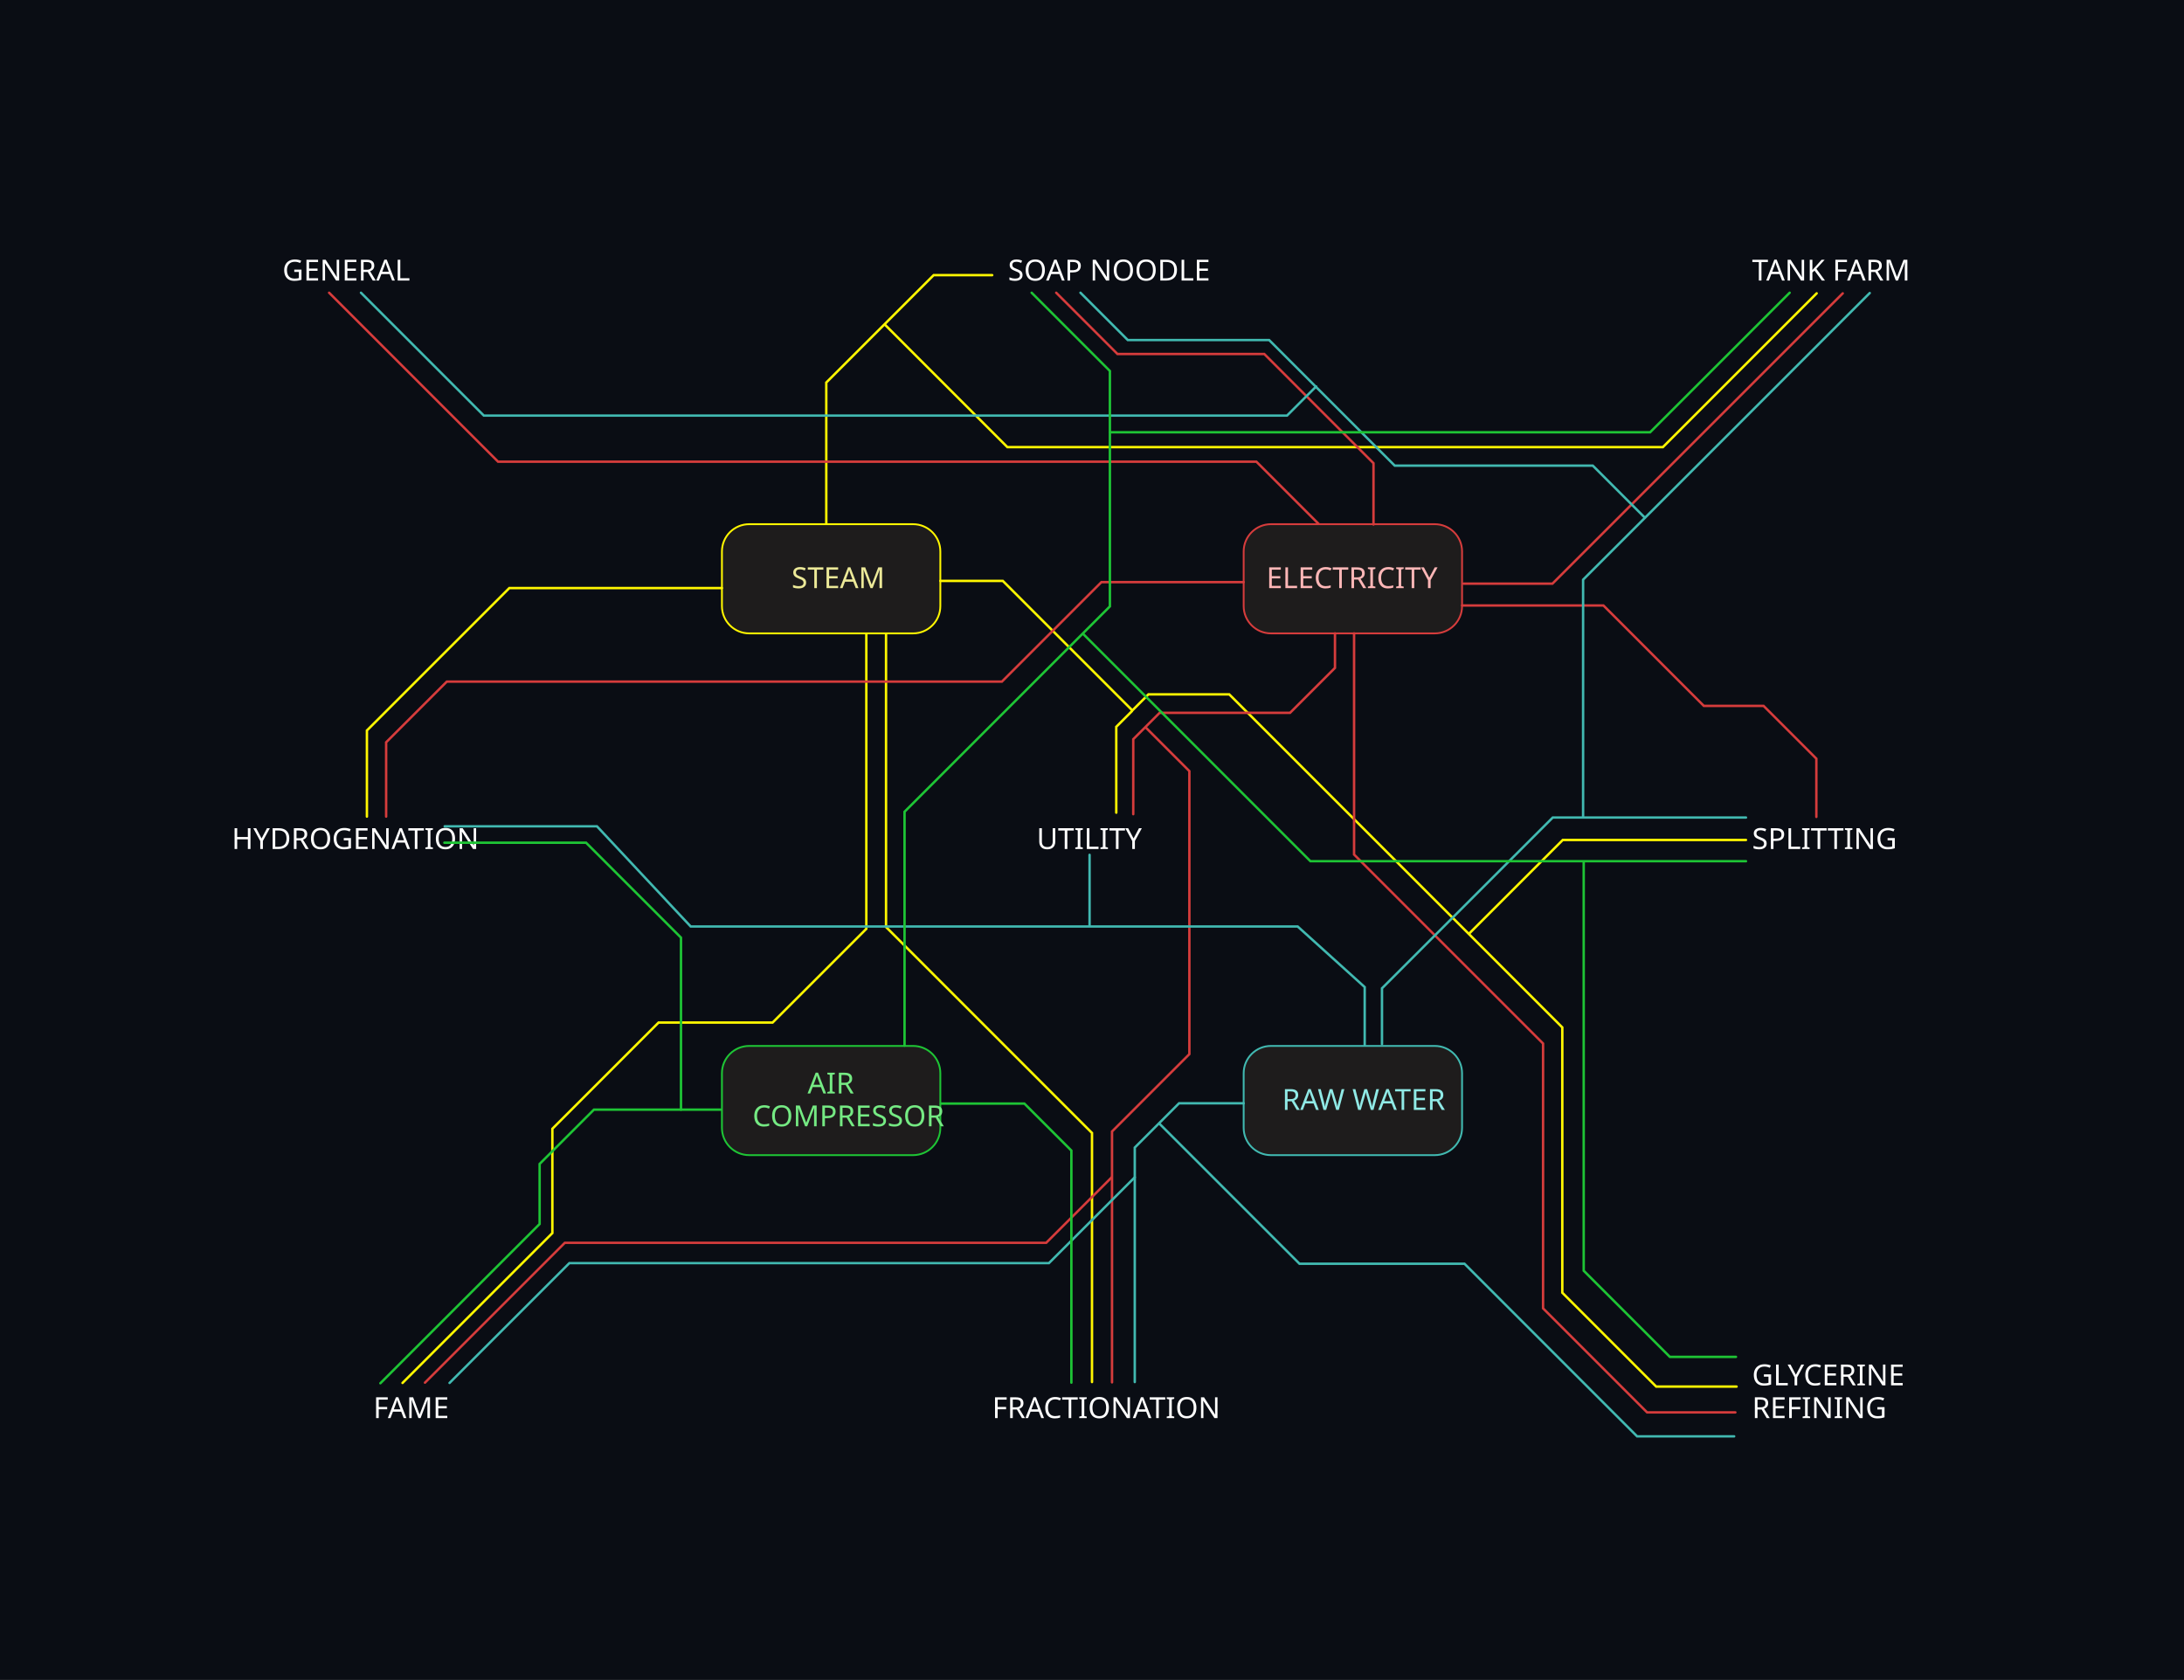
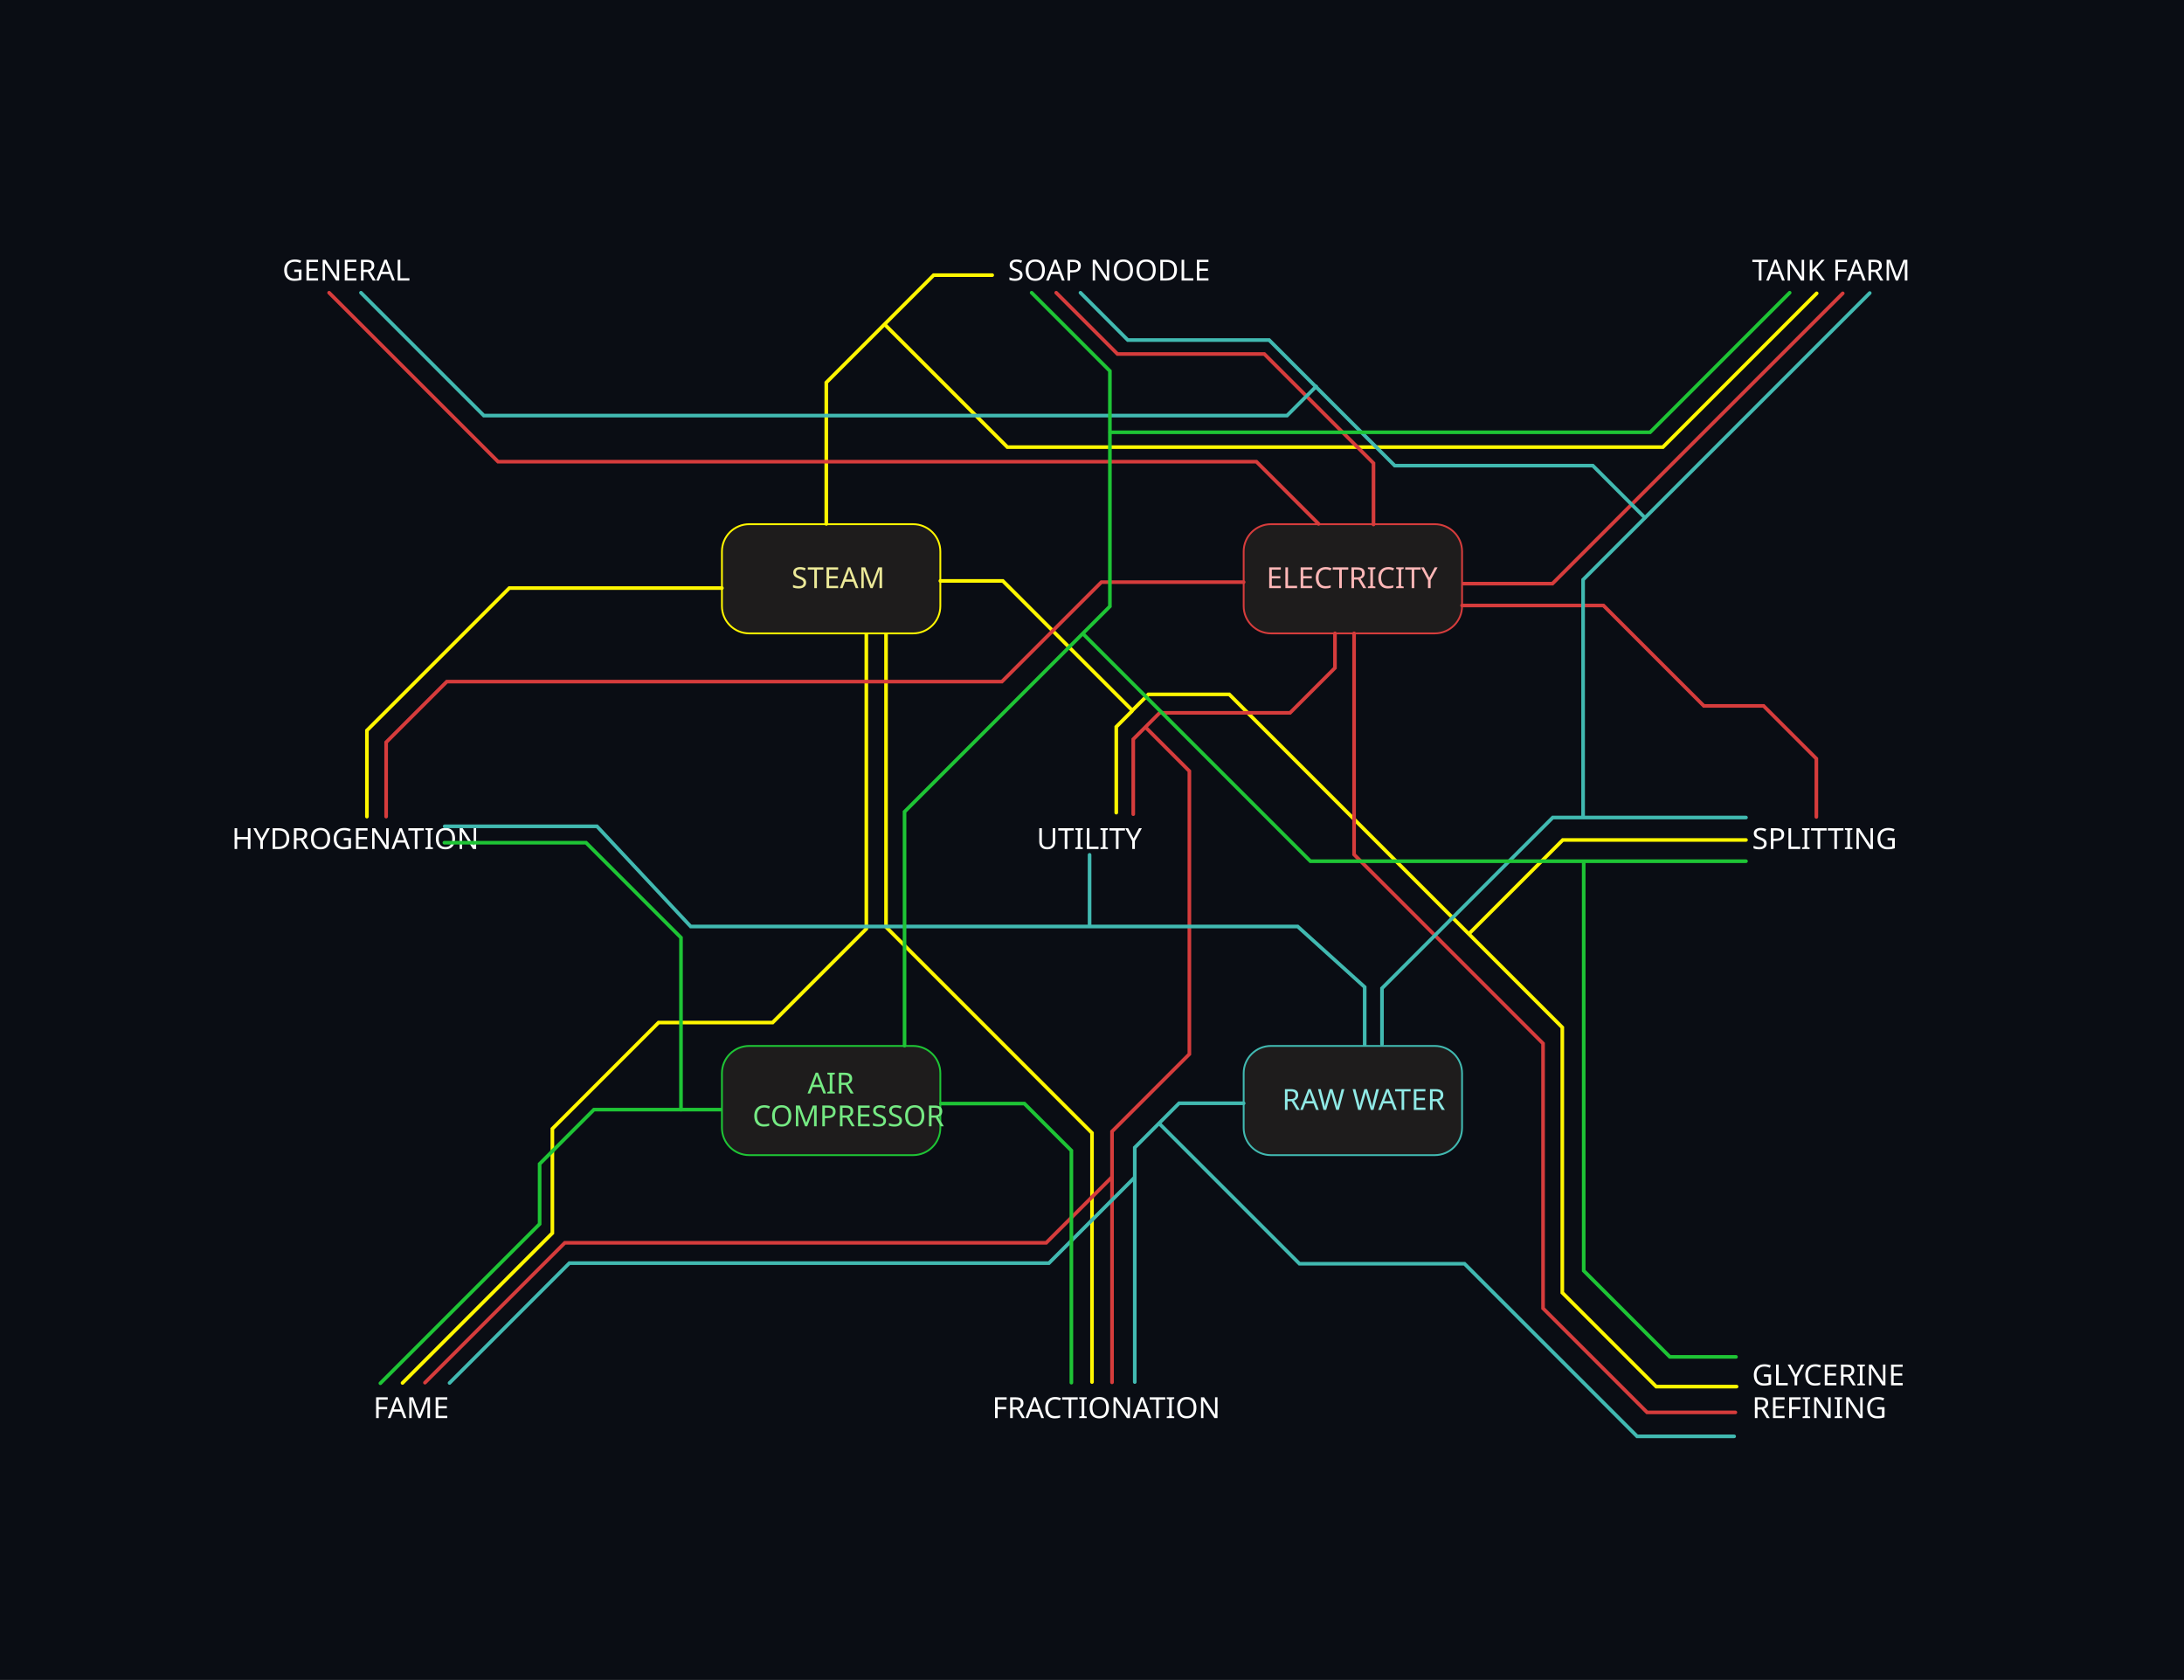
<svg xmlns="http://www.w3.org/2000/svg" width="3600" height="2769" viewBox="0 0 3600 2769" fill="none">
  <g id="distribution">
    <rect width="3600" height="2769" fill="#0A0D14" />
    <g id="PLANTS TEXT">
      <text id="UTILITY" fill="white" style="white-space: pre" xml:space="preserve" font-family="Share Tech Mono" font-size="48" letter-spacing="0em">
        <tspan x="1708.77" y="1399.43">UTILITY</tspan>
      </text>
      <text id="GENERAL" fill="white" style="white-space: pre" xml:space="preserve" font-family="Share Tech Mono" font-size="48" letter-spacing="0em">
        <tspan x="465.547" y="462.432">GENERAL</tspan>
      </text>
      <text id="TANK FARM" fill="white" style="white-space: pre" xml:space="preserve" font-family="Share Tech Mono" font-size="48" letter-spacing="0em">
        <tspan x="2888" y="462.432">TANK FARM</tspan>
      </text>
      <text id="FRACTIONATION" fill="white" style="white-space: pre" xml:space="preserve" font-family="Share Tech Mono" font-size="48" letter-spacing="0em">
        <tspan x="1635.51" y="2337.43">FRACTIONATION</tspan>
      </text>
      <text id="GLYCERINE REFINING" fill="white" style="white-space: pre" xml:space="preserve" font-family="Share Tech Mono" font-size="48" letter-spacing="0em">
        <tspan x="2888" y="2283.43">GLYCERINE </tspan>
        <tspan x="2888" y="2337.43">REFINING</tspan>
      </text>
      <text id="HYDROGENATION" fill="white" style="white-space: pre" xml:space="preserve" font-family="Share Tech Mono" font-size="48" letter-spacing="0em">
        <tspan x="382.016" y="1399.43">HYDROGENATION</tspan>
      </text>
      <text id="SOAP NOODLE" fill="white" style="white-space: pre" xml:space="preserve" font-family="Share Tech Mono" font-size="48" letter-spacing="0em">
        <tspan x="1661.43" y="462.432">SOAP NOODLE</tspan>
      </text>
      <text id="FAME" fill="white" style="white-space: pre" xml:space="preserve" font-family="Share Tech Mono" font-size="48" letter-spacing="0em">
        <tspan x="615.312" y="2337.43">FAME</tspan>
      </text>
      <text id="SPLITTING" fill="white" style="white-space: pre" xml:space="preserve" font-family="Share Tech Mono" font-size="48" letter-spacing="0em">
        <tspan x="2888" y="1399.43">SPLITTING</tspan>
      </text>
    </g>
    <g id="STEAM_LINES">
      <rect id="rect STEAM" x="1190" y="864" width="360" height="180" rx="45" fill="#1E1C1C" stroke="#FFF600" stroke-width="3" />
      <text id="STEAM" fill="#ECE998" style="white-space: pre" xml:space="preserve" font-family="Share Tech Mono" font-size="48" letter-spacing="0em">
        <tspan x="1304.7" y="969.432">STEAM</tspan>
      </text>
-       <path id="yellow SOAP" d="M1362 863.501L1362 630.51L1539.01 453.502L1635.5 453.502" stroke="#FFF600" stroke-width="4" stroke-linecap="round" />
-       <path id="yellow TANK" d="M1459 535.498L1660.5 736.999L2741 736.999L2994.5 483.498" stroke="#FFF600" stroke-width="4" stroke-linecap="round" />
-       <path id="yellow HYDRO" d="M1190 969.303L839.499 969.303L604.803 1204L604.803 1346" stroke="#FFF600" stroke-width="4" stroke-linecap="round" />
-       <path id="yellow FAME" d="M1428 1045.5L1428 1528.5V1531L1273.5 1685.5L1085.5 1685.5L910.498 1860.5L910.498 2032.5L663.5 2279.5" stroke="#FFF600" stroke-width="4" stroke-linecap="round" />
-       <path id="yellow UTI" d="M1865.5 1172.5L1840 1198V1339.5" stroke="#FFF600" stroke-width="4" stroke-linecap="round" />
-       <path id="yellow GLY" d="M1550 957.5H1653L1866.5 1171L1893 1144.5H2026.22L2266 1384.28L2575.22 1693.5V2130.72L2730 2285.5H2862.5" stroke="#FFF600" stroke-width="4" stroke-linecap="round" />
-       <path id="yellow FRACT" d="M1460.5 1046L1460.5 1528L1800 1867.5L1800 2278" stroke="#FFF600" stroke-width="4" stroke-linecap="round" />
-       <path id="yellow SPLIT" d="M2422 1538.5L2576 1384.5L2878 1384.5" stroke="#FFF600" stroke-width="4" stroke-linecap="round" />
+       <path id="yellow SOAP" d="M1362 863.501L1362 630.51L1539.01 453.502L1635.5 453.502" stroke="#FFF600" stroke-width="6" stroke-linecap="round" />
+       <path id="yellow TANK" d="M1459 535.498L1660.5 736.999L2741 736.999L2994.5 483.498" stroke="#FFF600" stroke-width="6" stroke-linecap="round" />
+       <path id="yellow HYDRO" d="M1190 969.303L839.499 969.303L604.803 1204L604.803 1346" stroke="#FFF600" stroke-width="6" stroke-linecap="round" />
+       <path id="yellow FAME" d="M1428 1045.5L1428 1528.5V1531L1273.5 1685.5L1085.5 1685.5L910.498 1860.5L910.498 2032.5L663.5 2279.5" stroke="#FFF600" stroke-width="6" stroke-linecap="round" />
+       <path id="yellow UTI" d="M1865.5 1172.5L1840 1198V1339.5" stroke="#FFF600" stroke-width="6" stroke-linecap="round" />
+       <path id="yellow GLY" d="M1550 957.5H1653L1866.5 1171L1893 1144.5H2026.22L2266 1384.28L2575.22 1693.5V2130.72L2730 2285.5H2862.5" stroke="#FFF600" stroke-width="6" stroke-linecap="round" />
+       <path id="yellow FRACT" d="M1460.5 1046L1460.5 1528L1800 1867.5L1800 2278" stroke="#FFF600" stroke-width="6" stroke-linecap="round" />
+       <path id="yellow SPLIT" d="M2422 1538.5L2576 1384.5L2878 1384.5" stroke="#FFF600" stroke-width="6" stroke-linecap="round" />
    </g>
    <g id="ELECT_LINES">
      <rect id="rect ELECT" x="2050" y="864" width="360" height="180" rx="45" fill="#1E1C1C" stroke="#D63C3C" stroke-width="3" />
      <text id="ELECTRICITY" fill="#FFB7B7" style="white-space: pre" xml:space="preserve" font-family="Share Tech Mono" font-size="48" letter-spacing="0em">
        <tspan x="2087.43" y="969.432">ELECTRICITY</tspan>
      </text>
-       <path id="red GENERAL" d="M2173.5 863.5L2071 761H821L542.5 482.5" stroke="#D63C3C" stroke-width="4" stroke-linecap="round" />
-       <path id="red FRACT" d="M1889 1199.5L1960.5 1271V1737.5L1833 1865V2278.5" stroke="#D63C3C" stroke-width="4" stroke-linecap="round" />
-       <path id="red UTI" d="M2200.5 1044V1100.92L2126.5 1174.92H1911.5L1868 1218.42V1342" stroke="#D63C3C" stroke-width="4" stroke-linecap="round" />
-       <path id="red FAME" d="M1832.5 1940.5L1724.5 2048.5H931L700.5 2279" stroke="#D63C3C" stroke-width="4" stroke-linecap="round" />
-       <path id="red HYDRO" d="M2050 959.5H1815.5L1651.5 1123.5H736.5L636.5 1223.5V1346" stroke="#D63C3C" stroke-width="4" stroke-linecap="round" />
-       <path id="red GLY" d="M2232 1044V1408.5L2543.5 1720V2156.5L2715 2328H2860.5" stroke="#D63C3C" stroke-width="4" stroke-linecap="round" />
-       <path id="red SOAP" d="M2264 864.5V763.5L2084 583.5H1842L1741 482.5" stroke="#D63C3C" stroke-width="4" stroke-linecap="round" />
-       <path id="red TANK" d="M2412.5 962H2559L3037.5 483.5" stroke="#D63C3C" stroke-width="4" stroke-linecap="round" />
-       <path id="red SPLIT" d="M2410 998H2643L2808.5 1163.5H2907L2994 1250.5V1346.5" stroke="#D63C3C" stroke-width="4" stroke-linecap="round" />
+       <path id="red GENERAL" d="M2173.5 863.5L2071 761H821L542.5 482.5" stroke="#D63C3C" stroke-width="6" stroke-linecap="round" />
+       <path id="red FRACT" d="M1889 1199.5L1960.5 1271V1737.5L1833 1865V2278.5" stroke="#D63C3C" stroke-width="6" stroke-linecap="round" />
+       <path id="red UTI" d="M2200.5 1044V1100.92L2126.5 1174.92H1911.5L1868 1218.42V1342" stroke="#D63C3C" stroke-width="6" stroke-linecap="round" />
+       <path id="red FAME" d="M1832.5 1940.5L1724.5 2048.5H931L700.5 2279" stroke="#D63C3C" stroke-width="6" stroke-linecap="round" />
+       <path id="red HYDRO" d="M2050 959.5H1815.5L1651.5 1123.5H736.5L636.5 1223.5V1346" stroke="#D63C3C" stroke-width="6" stroke-linecap="round" />
+       <path id="red GLY" d="M2232 1044V1408.5L2543.5 1720V2156.5L2715 2328H2860.5" stroke="#D63C3C" stroke-width="6" stroke-linecap="round" />
+       <path id="red SOAP" d="M2264 864.5V763.5L2084 583.5H1842L1741 482.5" stroke="#D63C3C" stroke-width="6" stroke-linecap="round" />
+       <path id="red TANK" d="M2412.5 962H2559L3037.5 483.5" stroke="#D63C3C" stroke-width="6" stroke-linecap="round" />
+       <path id="red SPLIT" d="M2410 998H2643L2808.5 1163.5H2907L2994 1250.5V1346.5" stroke="#D63C3C" stroke-width="6" stroke-linecap="round" />
    </g>
    <g id="WATER_LINES">
      <rect id="rect WATER" x="2050" y="1724" width="360" height="180" rx="45" fill="#1E1C1C" stroke="#41B9B1" stroke-width="3" />
      <text id="RAW WATER" fill="#90EAE6" style="white-space: pre" xml:space="preserve" font-family="Share Tech Mono" font-size="48" letter-spacing="0em">
        <tspan x="2113.35" y="1829.43">RAW WATER</tspan>
      </text>
-       <path id="blue FRACT" d="M2050 1818.5H1943.5L1870.5 1891.5V2278" stroke="#41B9B1" stroke-width="4" stroke-linecap="round" />
-       <path id="blue GLY" d="M1911 1852L2142 2083H2414L2698.5 2367.5H2858.5" stroke="#41B9B1" stroke-width="4" stroke-linecap="round" />
-       <path id="blue SPLIT" d="M2278 1721V1629L2559.5 1347.5H2878" stroke="#41B9B1" stroke-width="4" stroke-linecap="round" />
-       <path id="blue TANK" d="M2609.5 1346.5V955.5L3082 483" stroke="#41B9B1" stroke-width="4" stroke-linecap="round" />
-       <path id="blue SOAP" d="M2711 853L2625.5 767.5H2299L2092 560.5H1859L1781 482.5" stroke="#41B9B1" stroke-width="4" stroke-linecap="round" />
-       <path id="blue HYDRO" d="M2249.5 1722V1627L2139 1527.11H1138.5L984 1362H733" stroke="#41B9B1" stroke-width="4" stroke-linecap="round" />
-       <path id="blue UTI" d="M1796 1526V1409" stroke="#41B9B1" stroke-width="4" stroke-linecap="round" />
-       <path id="blue GENERAL" d="M2169.5 637.001L2121.5 685.001L797.5 685L595 482.5" stroke="#41B9B1" stroke-width="4" stroke-linecap="round" />
-       <path id="blue FAME" d="M1870.5 1940.5L1729 2082H938.5L741 2279.5" stroke="#41B9B1" stroke-width="4" stroke-linecap="round" />
+       <path id="blue FRACT" d="M2050 1818.5H1943.5L1870.5 1891.5V2278" stroke="#41B9B1" stroke-width="6" stroke-linecap="round" />
+       <path id="blue GLY" d="M1911 1852L2142 2083H2414L2698.5 2367.5H2858.5" stroke="#41B9B1" stroke-width="6" stroke-linecap="round" />
+       <path id="blue SPLIT" d="M2278 1721V1629L2559.5 1347.5H2878" stroke="#41B9B1" stroke-width="6" stroke-linecap="round" />
+       <path id="blue TANK" d="M2609.5 1346.5V955.5L3082 483" stroke="#41B9B1" stroke-width="6" stroke-linecap="round" />
+       <path id="blue SOAP" d="M2711 853L2625.5 767.5H2299L2092 560.5H1859L1781 482.5" stroke="#41B9B1" stroke-width="6" stroke-linecap="round" />
+       <path id="blue HYDRO" d="M2249.5 1722V1627L2139 1527.11H1138.5L984 1362H733" stroke="#41B9B1" stroke-width="6" stroke-linecap="round" />
+       <path id="blue UTI" d="M1796 1526V1409" stroke="#41B9B1" stroke-width="6" stroke-linecap="round" />
+       <path id="blue GENERAL" d="M2169.5 637.001L2121.5 685.001L797.5 685L595 482.5" stroke="#41B9B1" stroke-width="6" stroke-linecap="round" />
+       <path id="blue FAME" d="M1870.5 1940.5L1729 2082H938.5L741 2279.5" stroke="#41B9B1" stroke-width="6" stroke-linecap="round" />
    </g>
    <g id="COMP_LINES">
      <rect id="rect COMP" x="1190" y="1724" width="360" height="180" rx="45" fill="#1E1C1C" stroke="#1EC435" stroke-width="3" />
      <text id="AIR COMPRESSOR" fill="#75EA83" style="white-space: pre" xml:space="preserve" font-family="Share Tech Mono" font-size="48" letter-spacing="0em">
        <tspan x="1331.12" y="1802.43">AIR </tspan>
        <tspan x="1240.39" y="1856.43">COMPRESSOR</tspan>
      </text>
-       <path id="green TANK" d="M1830 712.5H2720L2950 482.5" stroke="#1EC435" stroke-width="4" stroke-linecap="round" />
-       <path id="green FAME" d="M1188 1829H979L889.5 1918.5V2017.5L627 2280" stroke="#1EC435" stroke-width="4" stroke-linecap="round" />
-       <path id="green FRACT" d="M1551 1819H1688.5L1766 1896.5V2279" stroke="#1EC435" stroke-width="4" stroke-linecap="round" />
-       <path id="green HYDRO" d="M1122.5 1829V1545.5L966 1389H732.5" stroke="#1EC435" stroke-width="4" stroke-linecap="round" />
-       <path id="green SOAP" d="M1491 1723.5L1491 1338L1829.5 999.5L1829.5 611.5L1700.5 482.5" stroke="#1EC435" stroke-width="4" stroke-linecap="round" />
-       <path id="green SPLIT" d="M1786 1045.5L2160 1419.5H2878" stroke="#1EC435" stroke-width="4" stroke-linecap="round" />
-       <path id="green GLY" d="M2610.5 1420.5V2094.5L2752.5 2236.5H2861.5" stroke="#1EC435" stroke-width="4" stroke-linecap="round" />
+       <path id="green TANK" d="M1830 712.5H2720L2950 482.5" stroke="#1EC435" stroke-width="6" stroke-linecap="round" />
+       <path id="green FAME" d="M1188 1829H979L889.5 1918.5V2017.5L627 2280" stroke="#1EC435" stroke-width="6" stroke-linecap="round" />
+       <path id="green FRACT" d="M1551 1819H1688.5L1766 1896.5V2279" stroke="#1EC435" stroke-width="6" stroke-linecap="round" />
+       <path id="green HYDRO" d="M1122.5 1829V1545.5L966 1389H732.5" stroke="#1EC435" stroke-width="6" stroke-linecap="round" />
+       <path id="green SOAP" d="M1491 1723.5L1491 1338L1829.5 999.5L1829.5 611.5L1700.5 482.5" stroke="#1EC435" stroke-width="6" stroke-linecap="round" />
+       <path id="green SPLIT" d="M1786 1045.5L2160 1419.5H2878" stroke="#1EC435" stroke-width="6" stroke-linecap="round" />
+       <path id="green GLY" d="M2610.5 1420.5V2094.5L2752.5 2236.5H2861.5" stroke="#1EC435" stroke-width="6" stroke-linecap="round" />
    </g>
  </g>
</svg>
